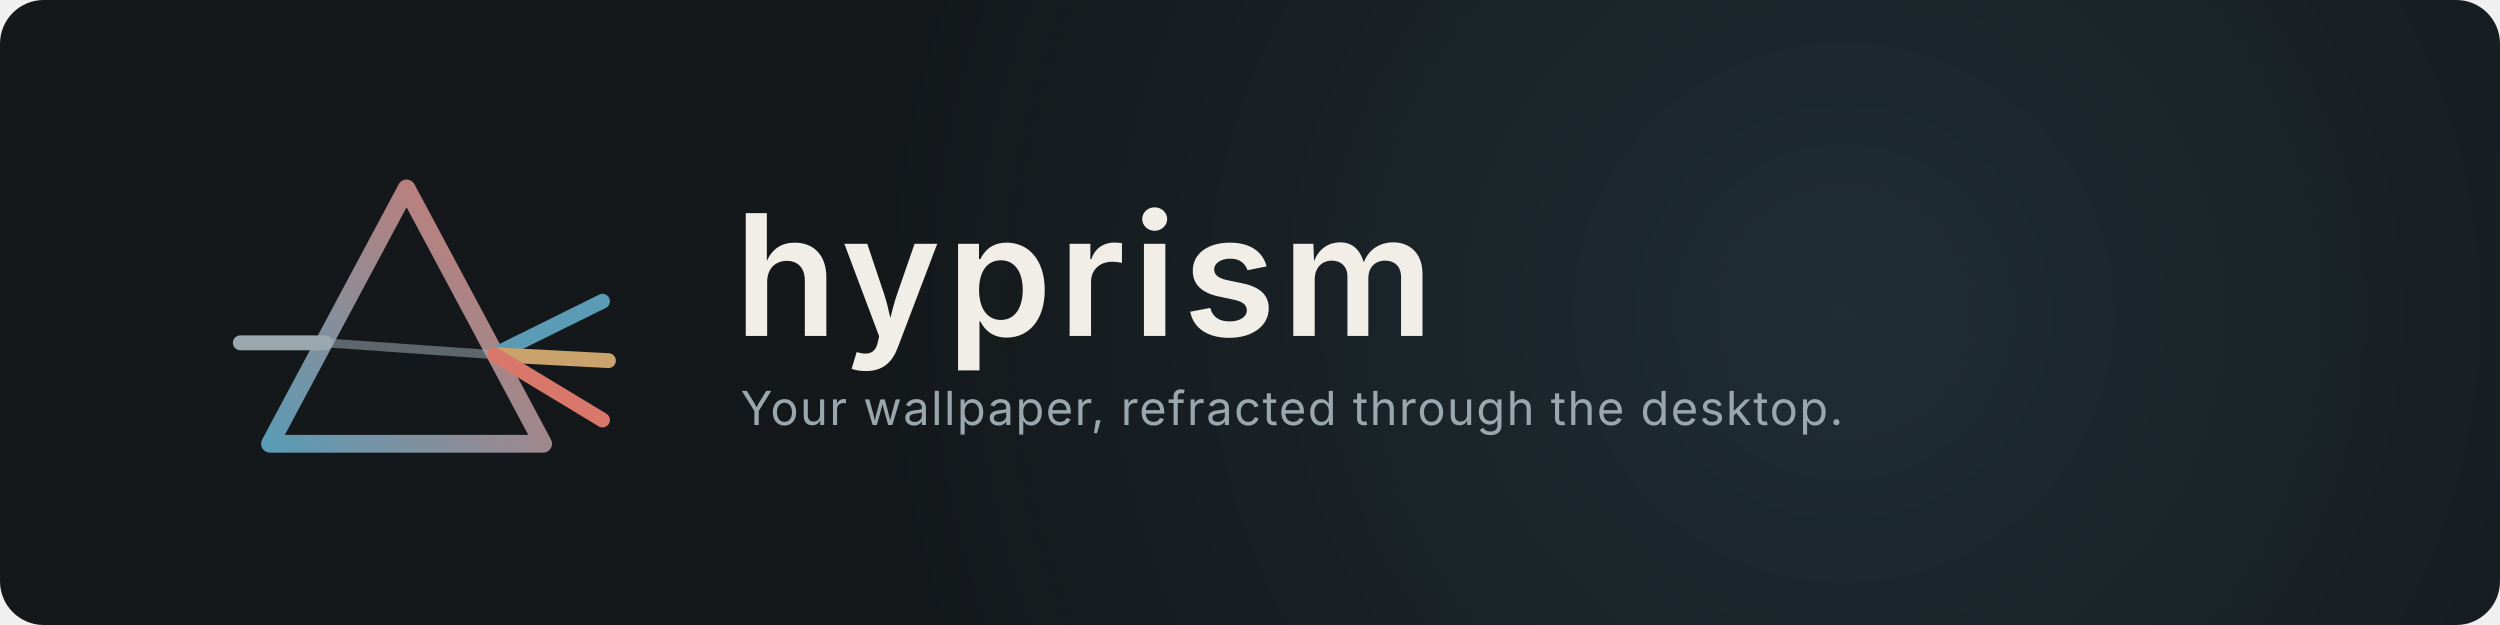
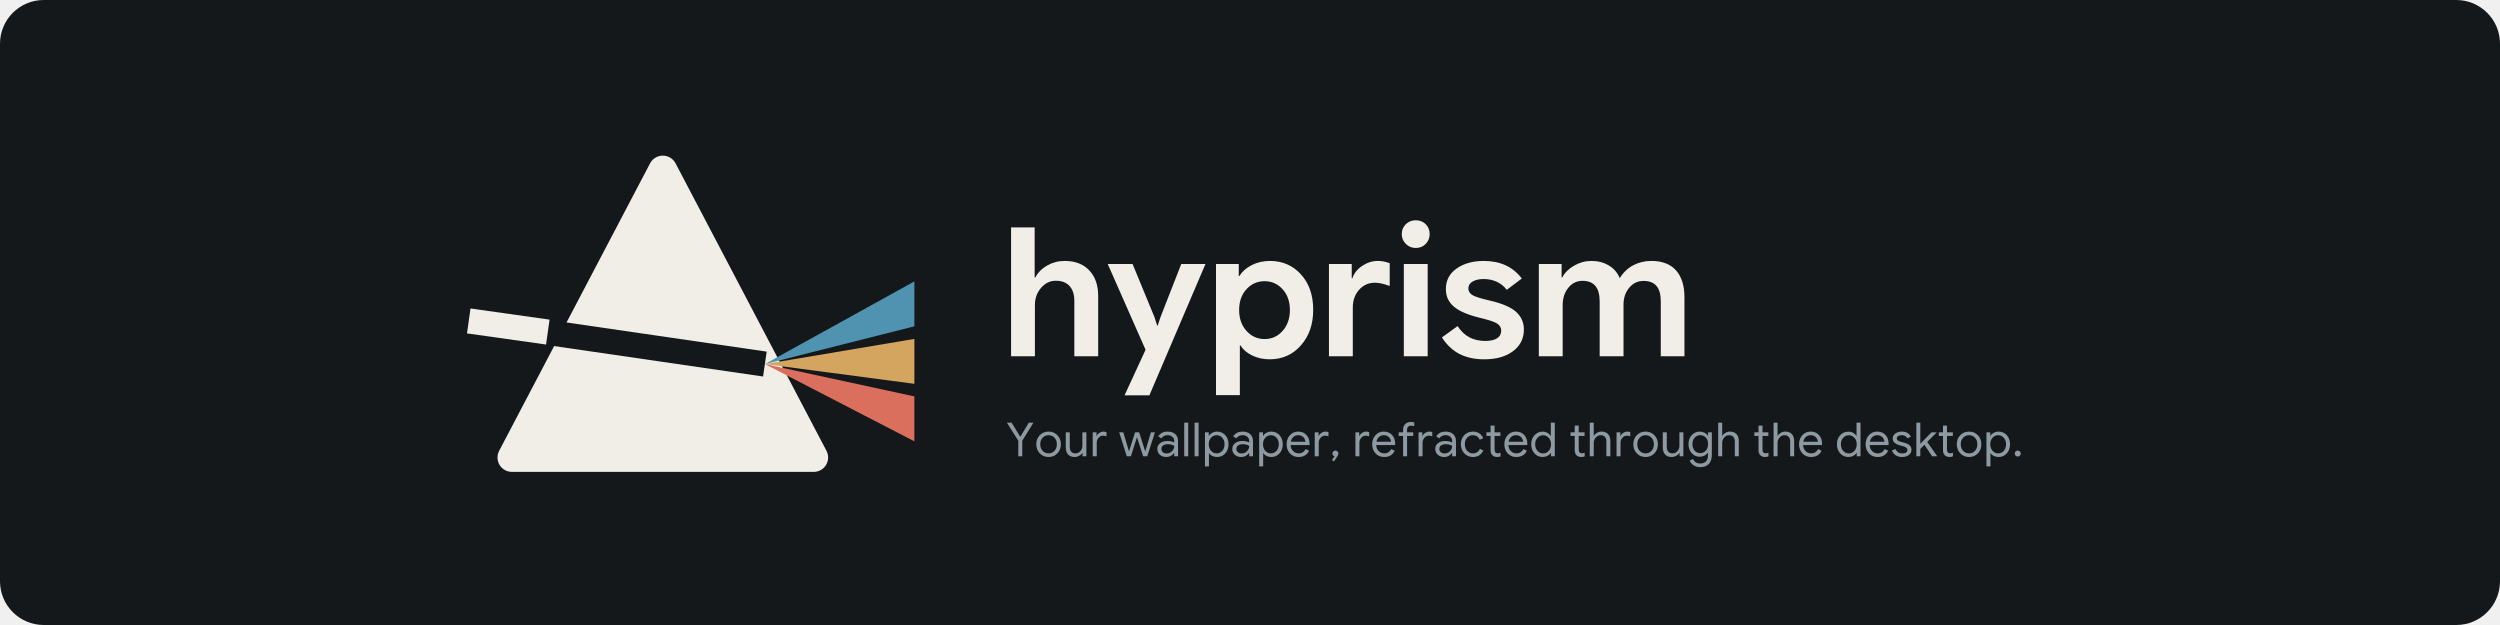
- <svg xmlns="http://www.w3.org/2000/svg" viewBox="0 0 1600 400" role="img" aria-labelledby="t">
-   <defs>
-     <linearGradient id="frame" x1="12" y1="100" x2="104" y2="14" gradientUnits="userSpaceOnUse">
-       <stop stop-color="#5B9BB5" />
-       <stop offset="1" stop-color="#D9776A" />
-     </linearGradient>
-     <radialGradient id="glow" cx="1180" cy="200" r="620" gradientUnits="userSpaceOnUse">
-       <stop stop-color="#5B9BB5" stop-opacity=".16" />
-       <stop offset="1" stop-color="#5B9BB5" stop-opacity="0" />
-     </radialGradient>
-   </defs>
+ <svg xmlns="http://www.w3.org/2000/svg" viewBox="0 0 1600 400" role="img" aria-label="Hyprism — your wallpaper, refracted through the desktop">
  <rect width="1600" height="400" rx="28" fill="#14181B" />
-   <rect width="1600" height="400" rx="28" fill="url(#glow)" />
-   <g transform="translate(150 94) scale(1.9)">
-     <path d="M58 14 104 100H12Z" fill="none" stroke="url(#frame)" stroke-width="6" stroke-linejoin="round" />
-     <path d="M2 66h28.6" stroke="#9AA7AE" stroke-width="5" stroke-linecap="round" />
-     <path d="M30.6 66 87.6 70" stroke="#9AA7AE" stroke-opacity=".55" stroke-width="3" stroke-linecap="round" />
-     <path d="M87.6 70 124 52" stroke="#5B9BB5" stroke-width="5" stroke-linecap="round" />
-     <path d="M87.6 70 126 72" stroke="#C9A36B" stroke-width="5" stroke-linecap="round" />
-     <path d="M87.6 70 124 92" stroke="#D9776A" stroke-width="5" stroke-linecap="round" />
+   <g transform="translate(300 72) scale(2.3)">
+     <defs>
+       <mask id="m">
+         <rect x="-20" y="-20" width="200" height="160" fill="#fff" />
+         <path d="M0 58 L82.4 70" stroke="#000" stroke-width="7" />
+       </mask>
+     </defs>
+     <path d="M54 16 L96 96 L12 96 Z" fill="#F1EEE8" stroke="#F1EEE8" stroke-width="8" stroke-linejoin="round" mask="url(#m)" />
+     <path d="M0 58 L22 61.1" stroke="#F1EEE8" stroke-width="7" />
+     <path d="M82.4 70 L124 47 L124 59.5 Z" fill="#4F93B0" />
+     <path d="M82.4 70 L124 63 L124 75.5 Z" fill="#D4A55E" />
+     <path d="M82.4 70 L124 79 L124 91.5 Z" fill="#DB6F5E" />
  </g>
-   <text x="470" y="215" fill="#F1EEE8" font-family="Inter, 'Helvetica Neue', Arial, sans-serif" font-size="108" font-weight="600" letter-spacing="4">hyprism</text>
-   <text x="474" y="272" fill="#9AA7AE" font-family="Inter, 'Helvetica Neue', Arial, sans-serif" font-size="30" letter-spacing="1">Your wallpaper, refracted through the desktop.</text>
+   <path transform="translate(640 228) scale(1.6)" fill="#F1EEE8" d="M4.428 0.0Q4.428 0.0 4.428 0.0Q4.428 0.0 4.428 0.0V-51.552Q4.428 -51.552 4.428 -51.552Q4.428 -51.552 4.428 -51.552H13.86Q13.86 -51.552 13.86 -51.552Q13.86 -51.552 13.86 -51.552V-31.5H14.112Q15.696 -34.488 18.882 -36.306Q22.068 -38.124 25.884 -38.124Q32.148 -38.124 35.712 -34.344Q39.276 -30.564 39.276 -24.12V0.0Q39.276 0.0 39.276 0.0Q39.276 0.0 39.276 0.0H29.736Q29.736 0.0 29.736 0.0Q29.736 0.0 29.736 0.0V-22.104Q29.736 -25.992 27.81 -28.098Q25.884 -30.204 22.356 -30.204Q18.864 -30.204 16.416 -27.342Q13.968 -24.48 13.968 -20.556V0.0Q13.968 0.0 13.968 0.0Q13.968 0.0 13.968 0.0ZM49.824 15.624Q49.824 15.624 49.824 15.624Q49.824 15.624 49.824 15.624L59.22 -4.752L59.364 0.0L43.092 -36.9Q43.092 -36.9 43.092 -36.9Q43.092 -36.9 43.092 -36.9H53.028Q53.028 -36.9 53.028 -36.9Q53.028 -36.9 53.028 -36.9L61.812 -15.588L62.856 -12.276H63.072L64.188 -15.624L72.504 -36.9Q72.504 -36.9 72.504 -36.9Q72.504 -36.9 72.504 -36.9H82.188Q82.188 -36.9 82.188 -36.9Q82.188 -36.9 82.188 -36.9L59.76 15.624Q59.76 15.624 59.76 15.624Q59.76 15.624 59.76 15.624ZM86.4 15.552Q86.4 15.552 86.4 15.552Q86.4 15.552 86.4 15.552V-36.9Q86.4 -36.9 86.4 -36.9Q86.4 -36.9 86.4 -36.9H95.508Q95.508 -36.9 95.508 -36.9Q95.508 -36.9 95.508 -36.9V-29.736L93.348 -32.112H95.76Q97.416 -34.776 100.674 -36.45Q103.932 -38.124 108.0 -38.124Q115.488 -38.124 120.384 -32.742Q125.28 -27.36 125.28 -18.54Q125.28 -9.936 120.366 -4.356Q115.452 1.224 107.892 1.224Q104.04 1.224 100.872 -0.306Q97.704 -1.836 96.156 -4.356H95.94V15.552Q95.94 15.552 95.94 15.552Q95.94 15.552 95.94 15.552ZM105.84 -6.876Q110.16 -6.876 113.058 -10.152Q115.956 -13.428 115.956 -18.468Q115.956 -23.616 113.022 -26.82Q110.088 -30.024 105.84 -30.024Q101.556 -30.024 98.604 -26.838Q95.652 -23.652 95.652 -18.468Q95.652 -13.428 98.586 -10.152Q101.52 -6.876 105.84 -6.876ZM131.58 0.0Q131.58 0.0 131.58 0.0Q131.58 0.0 131.58 0.0V-36.9Q131.58 -36.9 131.58 -36.9Q131.58 -36.9 131.58 -36.9H140.688Q140.688 -36.9 140.688 -36.9Q140.688 -36.9 140.688 -36.9V-29.988L139.608 -31.176H140.94Q141.948 -34.2 144.9 -36.162Q147.852 -38.124 151.128 -38.124Q152.1 -38.124 153.162 -37.962Q154.224 -37.8 155.88 -37.224Q155.88 -37.224 155.88 -37.224Q155.88 -37.224 155.88 -37.224V-28.116Q155.88 -28.116 155.88 -28.116Q155.88 -28.116 155.88 -28.116Q153.612 -28.908 152.334 -29.16Q151.056 -29.412 149.976 -29.412Q146.16 -29.412 143.64 -26.586Q141.12 -23.76 141.12 -19.476V0.0Q141.12 0.0 141.12 0.0Q141.12 0.0 141.12 0.0ZM161.532 0.0Q161.532 0.0 161.532 0.0Q161.532 0.0 161.532 0.0V-36.9Q161.532 -36.9 161.532 -36.9Q161.532 -36.9 161.532 -36.9H171.072Q171.072 -36.9 171.072 -36.9Q171.072 -36.9 171.072 -36.9V0.0Q171.072 0.0 171.072 0.0Q171.072 0.0 171.072 0.0ZM166.32 -43.308Q163.98 -43.308 162.342 -44.928Q160.704 -46.548 160.704 -48.888Q160.704 -51.264 162.342 -52.83Q163.98 -54.396 166.32 -54.396Q168.696 -54.396 170.28 -52.83Q171.864 -51.264 171.864 -48.888Q171.864 -46.548 170.28 -44.928Q168.696 -43.308 166.32 -43.308ZM193.716 1.224Q188.028 1.224 183.888 -0.864Q179.748 -2.952 176.76 -7.524Q176.76 -7.524 176.76 -7.524Q176.76 -7.524 176.76 -7.524L183.024 -12.06Q183.024 -12.06 183.024 -12.06Q183.024 -12.06 183.024 -12.06Q185.076 -8.964 187.812 -7.542Q190.548 -6.12 194.184 -6.12Q197.172 -6.12 198.828 -7.182Q200.484 -8.244 200.484 -10.296Q200.484 -11.916 198.972 -12.996Q197.46 -14.076 191.844 -15.408Q184.752 -17.136 181.548 -19.854Q178.344 -22.572 178.344 -26.856Q178.344 -32.076 182.664 -35.1Q186.984 -38.124 193.464 -38.124Q198.432 -38.124 202.212 -36.396Q205.992 -34.668 208.728 -31.104Q208.728 -31.104 208.728 -31.104Q208.728 -31.104 208.728 -31.104L202.716 -26.568Q202.716 -26.568 202.716 -26.568Q202.716 -26.568 202.716 -26.568Q200.988 -28.764 198.648 -29.826Q196.308 -30.888 193.392 -30.888Q190.8 -30.888 189.072 -29.898Q187.344 -28.908 187.344 -27.144Q187.344 -25.56 188.82 -24.552Q190.296 -23.544 196.164 -22.212Q203.4 -20.52 206.478 -17.712Q209.556 -14.904 209.556 -10.692Q209.556 -5.292 205.218 -2.034Q200.88 1.224 193.716 1.224ZM215.532 0.0Q215.532 0.0 215.532 0.0Q215.532 0.0 215.532 0.0V-36.9Q215.532 -36.9 215.532 -36.9Q215.532 -36.9 215.532 -36.9H224.64Q224.64 -36.9 224.64 -36.9Q224.64 -36.9 224.64 -36.9V-30.456L223.812 -31.536H224.892Q226.44 -34.416 229.68 -36.27Q232.92 -38.124 236.592 -38.124Q240.516 -38.124 243.54 -36.306Q246.564 -34.488 247.896 -31.248Q250.056 -34.704 253.332 -36.414Q256.608 -38.124 260.532 -38.124Q267.084 -38.124 270.432 -34.326Q273.78 -30.528 273.78 -23.616V0.0Q273.78 0.0 273.78 0.0Q273.78 0.0 273.78 0.0H264.312Q264.312 0.0 264.312 0.0Q264.312 0.0 264.312 0.0V-21.96Q264.312 -26.1 262.602 -28.116Q260.892 -30.132 257.364 -30.132Q253.98 -30.132 251.694 -27.414Q249.408 -24.696 249.408 -20.664V0.0Q249.408 0.0 249.408 0.0Q249.408 0.0 249.408 0.0H239.868Q239.868 0.0 239.868 0.0Q239.868 0.0 239.868 0.0V-21.924Q239.868 -26.064 238.158 -28.116Q236.448 -30.168 232.992 -30.168Q229.572 -30.168 227.322 -27.378Q225.072 -24.588 225.072 -20.556V0.0Q225.072 0.0 225.072 0.0Q225.072 0.0 225.072 0.0Z" />
+   <path transform="translate(644 292)" fill="#8E9AA1" d="M7.785 -9.84 0.42 -21.48Q0.42 -21.48 0.42 -21.48Q0.42 -21.48 0.42 -21.48H3.435Q3.435 -21.48 3.435 -21.48Q3.435 -21.48 3.435 -21.48L8.295 -13.515L8.925 -12.48H9.015L9.63 -13.5L14.445 -21.48Q14.445 -21.48 14.445 -21.48Q14.445 -21.48 14.445 -21.48H17.415Q17.415 -21.48 17.415 -21.48Q17.415 -21.48 17.415 -21.48L10.2 -9.855ZM7.71 0.0Q7.71 0.0 7.71 0.0Q7.71 0.0 7.71 0.0V-11.13H10.26V0.0Q10.26 0.0 10.26 0.0Q10.26 0.0 10.26 0.0ZM27.09 0.48Q23.7 0.48 21.465 -1.845Q19.23 -4.17 19.23 -7.665Q19.23 -11.22 21.472 -13.5Q23.715 -15.78 27.09 -15.78Q30.45 -15.78 32.7 -13.477Q34.95 -11.175 34.95 -7.665Q34.95 -4.17 32.722 -1.845Q30.495 0.48 27.09 0.48ZM27.09 -1.83Q29.34 -1.83 30.87 -3.465Q32.4 -5.1 32.4 -7.665Q32.4 -10.275 30.855 -11.872Q29.31 -13.47 27.09 -13.47Q24.84 -13.47 23.302 -11.865Q21.765 -10.26 21.765 -7.665Q21.765 -5.1 23.287 -3.465Q24.81 -1.83 27.09 -1.83ZM43.77 0.48Q41.04 0.48 39.57 -1.125Q38.1 -2.73 38.1 -5.67V-15.3Q38.1 -15.3 38.1 -15.3Q38.1 -15.3 38.1 -15.3H40.65Q40.65 -15.3 40.65 -15.3Q40.65 -15.3 40.65 -15.3V-6.06Q40.65 -3.99 41.595 -2.91Q42.54 -1.83 44.31 -1.83Q46.17 -1.83 47.445 -3.255Q48.72 -4.68 48.72 -6.66V-15.3Q48.72 -15.3 48.72 -15.3Q48.72 -15.3 48.72 -15.3H51.27Q51.27 -15.3 51.27 -15.3Q51.27 -15.3 51.27 -15.3V0.0Q51.27 0.0 51.27 0.0Q51.27 0.0 51.27 0.0H48.84Q48.84 0.0 48.84 0.0Q48.84 0.0 48.84 0.0V-3.375L49.995 -2.22H48.75Q48.09 -1.05 46.695 -0.285Q45.3 0.48 43.77 0.48ZM55.35 0.0Q55.35 0.0 55.35 0.0Q55.35 0.0 55.35 0.0V-15.3Q55.35 -15.3 55.35 -15.3Q55.35 -15.3 55.35 -15.3H57.78Q57.78 -15.3 57.78 -15.3Q57.78 -15.3 57.78 -15.3V-12.54L57.375 -12.84H57.87Q58.29 -14.07 59.58 -14.925Q60.87 -15.78 62.25 -15.78Q62.64 -15.78 63.067 -15.72Q63.495 -15.66 64.14 -15.465Q64.14 -15.465 64.14 -15.465Q64.14 -15.465 64.14 -15.465V-12.765Q64.14 -12.765 64.14 -12.765Q64.14 -12.765 64.14 -12.765Q63.21 -13.035 62.737 -13.102Q62.265 -13.17 61.98 -13.17Q60.3 -13.17 59.1 -11.835Q57.9 -10.5 57.9 -8.61V0.0Q57.9 0.0 57.9 0.0Q57.9 0.0 57.9 0.0ZM77.145 0.0Q77.145 0.0 77.145 0.0Q77.145 0.0 77.145 0.0L72.285 -15.3Q72.285 -15.3 72.285 -15.3Q72.285 -15.3 72.285 -15.3H74.91Q74.91 -15.3 74.91 -15.3Q74.91 -15.3 74.91 -15.3L78.105 -4.575L78.51 -3.21H78.6L79.005 -4.47L82.425 -15.3Q82.425 -15.3 82.425 -15.3Q82.425 -15.3 82.425 -15.3H85.05Q85.05 -15.3 85.05 -15.3Q85.05 -15.3 85.05 -15.3L88.47 -4.56L88.89 -3.24H88.98L89.37 -4.53L92.58 -15.3Q92.58 -15.3 92.58 -15.3Q92.58 -15.3 92.58 -15.3H95.16Q95.16 -15.3 95.16 -15.3Q95.16 -15.3 95.16 -15.3L90.225 0.0Q90.225 0.0 90.225 0.0Q90.225 0.0 90.225 0.0H87.6Q87.6 0.0 87.6 0.0Q87.6 0.0 87.6 0.0L84.03 -11.085L83.73 -12.165H83.64L83.31 -11.085L79.785 0.0Q79.785 0.0 79.785 0.0Q79.785 0.0 79.785 0.0ZM102.45 0.48Q99.9 0.48 98.295 -0.968Q96.69 -2.415 96.69 -4.695Q96.69 -6.99 98.497 -8.385Q100.305 -9.78 103.14 -9.78Q104.4 -9.78 105.615 -9.495Q106.83 -9.21 107.52 -8.79V-9.72Q107.52 -11.4 106.335 -12.45Q105.15 -13.5 103.29 -13.5Q101.955 -13.5 101.025 -13.012Q100.095 -12.525 99.18 -11.43Q99.18 -11.43 99.18 -11.43Q99.18 -11.43 99.18 -11.43L97.245 -12.87Q97.245 -12.87 97.245 -12.87Q97.245 -12.87 97.245 -12.87Q98.67 -14.52 100.005 -15.15Q101.34 -15.78 103.29 -15.78Q106.38 -15.78 108.165 -14.145Q109.95 -12.51 109.95 -9.69V0.0Q109.95 0.0 109.95 0.0Q109.95 0.0 109.95 0.0H107.52Q107.52 0.0 107.52 0.0Q107.52 0.0 107.52 0.0V-3.705L108.42 -2.205H107.43Q106.71 -1.005 105.36 -0.262Q104.01 0.48 102.45 0.48ZM102.69 -1.785Q104.685 -1.785 106.102 -3.195Q107.52 -4.605 107.52 -6.63Q106.77 -7.14 105.72 -7.425Q104.67 -7.71 103.53 -7.71Q101.58 -7.71 100.44 -6.945Q99.3 -6.18 99.3 -4.65Q99.3 -3.375 100.26 -2.58Q101.22 -1.785 102.69 -1.785ZM113.91 0.0Q113.91 0.0 113.91 0.0Q113.91 0.0 113.91 0.0V-21.48Q113.91 -21.48 113.91 -21.48Q113.91 -21.48 113.91 -21.48H116.46Q116.46 -21.48 116.46 -21.48Q116.46 -21.48 116.46 -21.48V0.0Q116.46 0.0 116.46 0.0Q116.46 0.0 116.46 0.0ZM120.54 0.0Q120.54 0.0 120.54 0.0Q120.54 0.0 120.54 0.0V-21.48Q120.54 -21.48 120.54 -21.48Q120.54 -21.48 120.54 -21.48H123.09Q123.09 -21.48 123.09 -21.48Q123.09 -21.48 123.09 -21.48V0.0Q123.09 0.0 123.09 0.0Q123.09 0.0 123.09 0.0ZM127.17 6.48Q127.17 6.48 127.17 6.48Q127.17 6.48 127.17 6.48V-15.3Q127.17 -15.3 127.17 -15.3Q127.17 -15.3 127.17 -15.3H129.6Q129.6 -15.3 129.6 -15.3Q129.6 -15.3 129.6 -15.3V-12.27L129 -13.02H129.69Q130.41 -14.25 131.85 -15.015Q133.29 -15.78 134.94 -15.78Q138.045 -15.78 140.152 -13.522Q142.26 -11.265 142.26 -7.665Q142.26 -4.14 140.175 -1.83Q138.09 0.48 134.94 0.48Q133.29 0.48 131.872 -0.203Q130.455 -0.885 129.81 -2.07H129.72V6.48Q129.72 6.48 129.72 6.48Q129.72 6.48 129.72 6.48ZM134.67 -1.83Q136.8 -1.83 138.255 -3.48Q139.71 -5.13 139.71 -7.665Q139.71 -10.26 138.24 -11.865Q136.77 -13.47 134.67 -13.47Q132.57 -13.47 131.085 -11.865Q129.6 -10.26 129.6 -7.665Q129.6 -5.13 131.07 -3.48Q132.54 -1.83 134.67 -1.83ZM150.42 0.48Q147.87 0.48 146.265 -0.968Q144.66 -2.415 144.66 -4.695Q144.66 -6.99 146.467 -8.385Q148.275 -9.78 151.11 -9.78Q152.37 -9.78 153.585 -9.495Q154.8 -9.21 155.49 -8.79V-9.72Q155.49 -11.4 154.305 -12.45Q153.12 -13.5 151.26 -13.5Q149.925 -13.5 148.995 -13.012Q148.065 -12.525 147.15 -11.43Q147.15 -11.43 147.15 -11.43Q147.15 -11.43 147.15 -11.43L145.215 -12.87Q145.215 -12.87 145.215 -12.87Q145.215 -12.87 145.215 -12.87Q146.64 -14.52 147.975 -15.15Q149.31 -15.78 151.26 -15.78Q154.35 -15.78 156.135 -14.145Q157.92 -12.51 157.92 -9.69V0.0Q157.92 0.0 157.92 0.0Q157.92 0.0 157.92 0.0H155.49Q155.49 0.0 155.49 0.0Q155.49 0.0 155.49 0.0V-3.705L156.39 -2.205H155.4Q154.68 -1.005 153.33 -0.262Q151.98 0.48 150.42 0.48ZM150.66 -1.785Q152.655 -1.785 154.072 -3.195Q155.49 -4.605 155.49 -6.63Q154.74 -7.14 153.69 -7.425Q152.64 -7.71 151.5 -7.71Q149.55 -7.71 148.41 -6.945Q147.27 -6.18 147.27 -4.65Q147.27 -3.375 148.23 -2.58Q149.19 -1.785 150.66 -1.785ZM161.88 6.48Q161.88 6.48 161.88 6.48Q161.88 6.48 161.88 6.48V-15.3Q161.88 -15.3 161.88 -15.3Q161.88 -15.3 161.88 -15.3H164.31Q164.31 -15.3 164.31 -15.3Q164.31 -15.3 164.31 -15.3V-12.27L163.71 -13.02H164.4Q165.12 -14.25 166.56 -15.015Q168 -15.78 169.65 -15.78Q172.755 -15.78 174.862 -13.522Q176.97 -11.265 176.97 -7.665Q176.97 -4.14 174.885 -1.83Q172.8 0.48 169.65 0.48Q168 0.48 166.582 -0.203Q165.165 -0.885 164.52 -2.07H164.43V6.48Q164.43 6.48 164.43 6.48Q164.43 6.48 164.43 6.48ZM169.38 -1.83Q171.51 -1.83 172.965 -3.48Q174.42 -5.13 174.42 -7.665Q174.42 -10.26 172.95 -11.865Q171.48 -13.47 169.38 -13.47Q167.28 -13.47 165.795 -11.865Q164.31 -10.26 164.31 -7.665Q164.31 -5.13 165.78 -3.48Q167.25 -1.83 169.38 -1.83ZM187.05 0.48Q183.72 0.48 181.575 -1.815Q179.43 -4.11 179.43 -7.68Q179.43 -11.175 181.53 -13.477Q183.63 -15.78 186.84 -15.78Q190.14 -15.78 192.135 -13.613Q194.13 -11.445 194.13 -8.01Q194.13 -7.74 194.115 -7.598Q194.1 -7.455 194.07 -7.17Q194.07 -7.17 194.07 -7.17Q194.07 -7.17 194.07 -7.17H180.93V-9.27H191.46Q191.31 -11.04 190.095 -12.255Q188.88 -13.47 186.84 -13.47Q184.68 -13.47 183.33 -11.895Q181.98 -10.32 181.98 -7.68Q181.98 -5.01 183.472 -3.42Q184.965 -1.83 187.185 -1.83Q188.655 -1.83 189.705 -2.46Q190.755 -3.09 191.67 -4.59Q191.67 -4.59 191.67 -4.59Q191.67 -4.59 191.67 -4.59L193.815 -3.54Q193.815 -3.54 193.815 -3.54Q193.815 -3.54 193.815 -3.54Q192.855 -1.5 191.16 -0.51Q189.465 0.48 187.05 0.48ZM197.43 0.0Q197.43 0.0 197.43 0.0Q197.43 0.0 197.43 0.0V-15.3Q197.43 -15.3 197.43 -15.3Q197.43 -15.3 197.43 -15.3H199.86Q199.86 -15.3 199.86 -15.3Q199.86 -15.3 199.86 -15.3V-12.54L199.455 -12.84H199.95Q200.37 -14.07 201.66 -14.925Q202.95 -15.78 204.33 -15.78Q204.72 -15.78 205.147 -15.72Q205.575 -15.66 206.22 -15.465Q206.22 -15.465 206.22 -15.465Q206.22 -15.465 206.22 -15.465V-12.765Q206.22 -12.765 206.22 -12.765Q206.22 -12.765 206.22 -12.765Q205.29 -13.035 204.817 -13.102Q204.345 -13.17 204.06 -13.17Q202.38 -13.17 201.18 -11.835Q199.98 -10.5 199.98 -8.61V0.0Q199.98 0.0 199.98 0.0Q199.98 0.0 199.98 0.0ZM208.44 2.43 210.15 0.0Q209.55 -0.12 209.145 -0.6Q208.74 -1.08 208.74 -1.74Q208.74 -2.52 209.295 -3.075Q209.85 -3.63 210.66 -3.63Q211.47 -3.63 212.025 -3.075Q212.58 -2.52 212.58 -1.74Q212.58 -1.32 212.4 -0.87Q212.22 -0.42 211.74 0.3L209.745 3.3Q209.745 3.3 209.745 3.3Q209.745 3.3 208.44 2.43ZM223.47 0.0Q223.47 0.0 223.47 0.0Q223.47 0.0 223.47 0.0V-15.3Q223.47 -15.3 223.47 -15.3Q223.47 -15.3 223.47 -15.3H225.9Q225.9 -15.3 225.9 -15.3Q225.9 -15.3 225.9 -15.3V-12.54L225.495 -12.84H225.99Q226.41 -14.07 227.7 -14.925Q228.99 -15.78 230.37 -15.78Q230.76 -15.78 231.188 -15.72Q231.615 -15.66 232.26 -15.465Q232.26 -15.465 232.26 -15.465Q232.26 -15.465 232.26 -15.465V-12.765Q232.26 -12.765 232.26 -12.765Q232.26 -12.765 232.26 -12.765Q231.33 -13.035 230.857 -13.102Q230.385 -13.17 230.1 -13.17Q228.42 -13.17 227.22 -11.835Q226.02 -10.5 226.02 -8.61V0.0Q226.02 0.0 226.02 0.0Q226.02 0.0 226.02 0.0ZM241.83 0.48Q238.5 0.48 236.355 -1.815Q234.21 -4.11 234.21 -7.68Q234.21 -11.175 236.31 -13.477Q238.41 -15.78 241.62 -15.78Q244.92 -15.78 246.915 -13.613Q248.91 -11.445 248.91 -8.01Q248.91 -7.74 248.895 -7.598Q248.88 -7.455 248.85 -7.17Q248.85 -7.17 248.85 -7.17Q248.85 -7.17 248.85 -7.17H235.71V-9.27H246.24Q246.09 -11.04 244.875 -12.255Q243.66 -13.47 241.62 -13.47Q239.46 -13.47 238.11 -11.895Q236.76 -10.32 236.76 -7.68Q236.76 -5.01 238.252 -3.42Q239.745 -1.83 241.965 -1.83Q243.435 -1.83 244.485 -2.46Q245.535 -3.09 246.45 -4.59Q246.45 -4.59 246.45 -4.59Q246.45 -4.59 246.45 -4.59L248.595 -3.54Q248.595 -3.54 248.595 -3.54Q248.595 -3.54 248.595 -3.54Q247.635 -1.5 245.94 -0.51Q244.245 0.48 241.83 0.48ZM251.16 -12.99Q251.16 -12.99 251.16 -12.99Q251.16 -12.99 251.16 -12.99V-15.3Q251.16 -15.3 251.16 -15.3Q251.16 -15.3 251.16 -15.3H260.46Q260.46 -15.3 260.46 -15.3Q260.46 -15.3 260.46 -15.3V-12.99Q260.46 -12.99 260.46 -12.99Q260.46 -12.99 260.46 -12.99ZM253.98 0.0Q253.98 0.0 253.98 0.0Q253.98 0.0 253.98 0.0V-17.175Q253.98 -19.305 255.36 -20.625Q256.74 -21.945 258.87 -21.945Q259.44 -21.945 259.972 -21.877Q260.505 -21.81 261.12 -21.645Q261.12 -21.645 261.12 -21.645Q261.12 -21.645 261.12 -21.645V-19.26Q261.12 -19.26 261.12 -19.26Q261.12 -19.26 261.12 -19.26Q260.505 -19.425 259.995 -19.5Q259.485 -19.575 258.96 -19.575Q257.91 -19.575 257.22 -18.915Q256.53 -18.255 256.53 -17.055V-14.775V-14.19V0.0Q256.53 0.0 256.53 0.0Q256.53 0.0 256.53 0.0ZM263.88 0.0Q263.88 0.0 263.88 0.0Q263.88 0.0 263.88 0.0V-15.3Q263.88 -15.3 263.88 -15.3Q263.88 -15.3 263.88 -15.3H266.31Q266.31 -15.3 266.31 -15.3Q266.31 -15.3 266.31 -15.3V-12.54L265.905 -12.84H266.4Q266.82 -14.07 268.11 -14.925Q269.4 -15.78 270.78 -15.78Q271.17 -15.78 271.598 -15.72Q272.025 -15.66 272.67 -15.465Q272.67 -15.465 272.67 -15.465Q272.67 -15.465 272.67 -15.465V-12.765Q272.67 -12.765 272.67 -12.765Q272.67 -12.765 272.67 -12.765Q271.74 -13.035 271.268 -13.102Q270.795 -13.17 270.51 -13.17Q268.83 -13.17 267.63 -11.835Q266.43 -10.5 266.43 -8.61V0.0Q266.43 0.0 266.43 0.0Q266.43 0.0 266.43 0.0ZM280.32 0.48Q277.77 0.48 276.165 -0.968Q274.56 -2.415 274.56 -4.695Q274.56 -6.99 276.368 -8.385Q278.175 -9.78 281.01 -9.78Q282.27 -9.78 283.485 -9.495Q284.7 -9.21 285.39 -8.79V-9.72Q285.39 -11.4 284.205 -12.45Q283.02 -13.5 281.16 -13.5Q279.825 -13.5 278.895 -13.012Q277.965 -12.525 277.05 -11.43Q277.05 -11.43 277.05 -11.43Q277.05 -11.43 277.05 -11.43L275.115 -12.87Q275.115 -12.87 275.115 -12.87Q275.115 -12.87 275.115 -12.87Q276.54 -14.52 277.875 -15.15Q279.21 -15.78 281.16 -15.78Q284.25 -15.78 286.035 -14.145Q287.82 -12.51 287.82 -9.69V0.0Q287.82 0.0 287.82 0.0Q287.82 0.0 287.82 0.0H285.39Q285.39 0.0 285.39 0.0Q285.39 0.0 285.39 0.0V-3.705L286.29 -2.205H285.3Q284.58 -1.005 283.23 -0.262Q281.88 0.48 280.32 0.48ZM280.56 -1.785Q282.555 -1.785 283.973 -3.195Q285.39 -4.605 285.39 -6.63Q284.64 -7.14 283.59 -7.425Q282.54 -7.71 281.4 -7.71Q279.45 -7.71 278.31 -6.945Q277.17 -6.18 277.17 -4.65Q277.17 -3.375 278.13 -2.58Q279.09 -1.785 280.56 -1.785ZM298.71 0.48Q295.35 0.48 293.16 -1.83Q290.97 -4.14 290.97 -7.725Q290.97 -11.295 293.183 -13.537Q295.395 -15.78 298.71 -15.78Q301.005 -15.78 302.67 -14.715Q304.335 -13.65 305.25 -11.55Q305.25 -11.55 305.25 -11.55Q305.25 -11.55 305.25 -11.55L303.015 -10.59Q303.015 -10.59 303.015 -10.59Q303.015 -10.59 303.015 -10.59Q302.325 -12.09 301.238 -12.78Q300.15 -13.47 298.59 -13.47Q296.49 -13.47 294.99 -11.895Q293.49 -10.32 293.49 -7.725Q293.49 -5.13 294.975 -3.48Q296.46 -1.83 298.59 -1.83Q300.18 -1.83 301.32 -2.55Q302.46 -3.27 303.18 -4.755Q303.18 -4.755 303.18 -4.755Q303.18 -4.755 303.18 -4.755L305.355 -3.675Q305.355 -3.675 305.355 -3.675Q305.355 -3.675 305.355 -3.675Q304.26 -1.515 302.595 -0.517Q300.93 0.48 298.71 0.48ZM314.115 0.48Q312.27 0.48 311.123 -0.667Q309.975 -1.815 309.975 -3.765V-19.62Q309.975 -19.62 309.975 -19.62Q309.975 -19.62 309.975 -19.62H312.525Q312.525 -19.62 312.525 -19.62Q312.525 -19.62 312.525 -19.62V-4.395Q312.525 -3.105 313.035 -2.49Q313.545 -1.875 314.55 -1.875Q314.91 -1.875 315.353 -1.972Q315.795 -2.07 316.335 -2.28Q316.335 -2.28 316.335 -2.28Q316.335 -2.28 316.335 -2.28V0.09Q316.335 0.09 316.335 0.09Q316.335 0.09 316.335 0.09Q315.72 0.3 315.21 0.39Q314.7 0.48 314.115 0.48ZM307.305 -12.99Q307.305 -12.99 307.305 -12.99Q307.305 -12.99 307.305 -12.99V-15.3Q307.305 -15.3 307.305 -15.3Q307.305 -15.3 307.305 -15.3H316.275Q316.275 -15.3 316.275 -15.3Q316.275 -15.3 316.275 -15.3V-12.99Q316.275 -12.99 316.275 -12.99Q316.275 -12.99 316.275 -12.99ZM326.415 0.48Q323.085 0.48 320.94 -1.815Q318.795 -4.11 318.795 -7.68Q318.795 -11.175 320.895 -13.477Q322.995 -15.78 326.205 -15.78Q329.505 -15.78 331.5 -13.613Q333.495 -11.445 333.495 -8.01Q333.495 -7.74 333.48 -7.598Q333.465 -7.455 333.435 -7.17Q333.435 -7.17 333.435 -7.17Q333.435 -7.17 333.435 -7.17H320.295V-9.27H330.825Q330.675 -11.04 329.46 -12.255Q328.245 -13.47 326.205 -13.47Q324.045 -13.47 322.695 -11.895Q321.345 -10.32 321.345 -7.68Q321.345 -5.01 322.838 -3.42Q324.33 -1.83 326.55 -1.83Q328.02 -1.83 329.07 -2.46Q330.12 -3.09 331.035 -4.59Q331.035 -4.59 331.035 -4.59Q331.035 -4.59 331.035 -4.59L333.18 -3.54Q333.18 -3.54 333.18 -3.54Q333.18 -3.54 333.18 -3.54Q332.22 -1.5 330.525 -0.51Q328.83 0.48 326.415 0.48ZM343.305 0.48Q340.155 0.48 338.07 -1.815Q335.985 -4.11 335.985 -7.65Q335.985 -11.205 338.085 -13.477Q340.185 -15.75 343.305 -15.75Q344.955 -15.75 346.343 -14.985Q347.73 -14.22 348.435 -12.99H348.525V-21.48Q348.525 -21.48 348.525 -21.48Q348.525 -21.48 348.525 -21.48H351.075Q351.075 -21.48 351.075 -21.48Q351.075 -21.48 351.075 -21.48V0.0Q351.075 0.0 351.075 0.0Q351.075 0.0 351.075 0.0H348.645Q348.645 0.0 348.645 0.0Q348.645 0.0 348.645 0.0V-2.82L348.945 -2.22H348.555Q347.805 -0.99 346.38 -0.255Q344.955 0.48 343.305 0.48ZM343.575 -1.8Q345.705 -1.8 347.175 -3.45Q348.645 -5.1 348.645 -7.665Q348.645 -10.23 347.16 -11.835Q345.675 -13.44 343.575 -13.44Q341.475 -13.44 339.99 -11.835Q338.505 -10.23 338.505 -7.65Q338.505 -5.1 339.975 -3.45Q341.445 -1.8 343.575 -1.8ZM367.965 0.48Q366.12 0.48 364.973 -0.667Q363.825 -1.815 363.825 -3.765V-19.62Q363.825 -19.62 363.825 -19.62Q363.825 -19.62 363.825 -19.62H366.375Q366.375 -19.62 366.375 -19.62Q366.375 -19.62 366.375 -19.62V-4.395Q366.375 -3.105 366.885 -2.49Q367.395 -1.875 368.4 -1.875Q368.76 -1.875 369.203 -1.972Q369.645 -2.07 370.185 -2.28Q370.185 -2.28 370.185 -2.28Q370.185 -2.28 370.185 -2.28V0.09Q370.185 0.09 370.185 0.09Q370.185 0.09 370.185 0.09Q369.57 0.3 369.06 0.39Q368.55 0.48 367.965 0.48ZM361.155 -12.99Q361.155 -12.99 361.155 -12.99Q361.155 -12.99 361.155 -12.99V-15.3Q361.155 -15.3 361.155 -15.3Q361.155 -15.3 361.155 -15.3H370.125Q370.125 -15.3 370.125 -15.3Q370.125 -15.3 370.125 -15.3V-12.99Q370.125 -12.99 370.125 -12.99Q370.125 -12.99 370.125 -12.99ZM373.455 0.0Q373.455 0.0 373.455 0.0Q373.455 0.0 373.455 0.0V-21.48Q373.455 -21.48 373.455 -21.48Q373.455 -21.48 373.455 -21.48H376.005Q376.005 -21.48 376.005 -21.48Q376.005 -21.48 376.005 -21.48V-13.05H376.095Q376.755 -14.25 378.075 -15.015Q379.395 -15.78 380.955 -15.78Q383.67 -15.78 385.148 -14.19Q386.625 -12.6 386.625 -9.81V0.0Q386.625 0.0 386.625 0.0Q386.625 0.0 386.625 0.0H384.075Q384.075 0.0 384.075 0.0Q384.075 0.0 384.075 0.0V-9.42Q384.075 -11.37 383.108 -12.42Q382.14 -13.47 380.355 -13.47Q378.585 -13.47 377.295 -11.97Q376.005 -10.47 376.005 -8.52V0.0Q376.005 0.0 376.005 0.0Q376.005 0.0 376.005 0.0ZM390.585 0.0Q390.585 0.0 390.585 0.0Q390.585 0.0 390.585 0.0V-15.3Q390.585 -15.3 390.585 -15.3Q390.585 -15.3 390.585 -15.3H393.015Q393.015 -15.3 393.015 -15.3Q393.015 -15.3 393.015 -15.3V-12.54L392.61 -12.84H393.105Q393.525 -14.07 394.815 -14.925Q396.105 -15.78 397.485 -15.78Q397.875 -15.78 398.303 -15.72Q398.73 -15.66 399.375 -15.465Q399.375 -15.465 399.375 -15.465Q399.375 -15.465 399.375 -15.465V-12.765Q399.375 -12.765 399.375 -12.765Q399.375 -12.765 399.375 -12.765Q398.445 -13.035 397.973 -13.102Q397.5 -13.17 397.215 -13.17Q395.535 -13.17 394.335 -11.835Q393.135 -10.5 393.135 -8.61V0.0Q393.135 0.0 393.135 0.0Q393.135 0.0 393.135 0.0ZM409.185 0.48Q405.795 0.48 403.56 -1.845Q401.325 -4.17 401.325 -7.665Q401.325 -11.22 403.568 -13.5Q405.81 -15.78 409.185 -15.78Q412.545 -15.78 414.795 -13.477Q417.045 -11.175 417.045 -7.665Q417.045 -4.17 414.818 -1.845Q412.59 0.48 409.185 0.48ZM409.185 -1.83Q411.435 -1.83 412.965 -3.465Q414.495 -5.1 414.495 -7.665Q414.495 -10.275 412.95 -11.872Q411.405 -13.47 409.185 -13.47Q406.935 -13.47 405.398 -11.865Q403.86 -10.26 403.86 -7.665Q403.86 -5.1 405.383 -3.465Q406.905 -1.83 409.185 -1.83ZM425.865 0.48Q423.135 0.48 421.665 -1.125Q420.195 -2.73 420.195 -5.67V-15.3Q420.195 -15.3 420.195 -15.3Q420.195 -15.3 420.195 -15.3H422.745Q422.745 -15.3 422.745 -15.3Q422.745 -15.3 422.745 -15.3V-6.06Q422.745 -3.99 423.69 -2.91Q424.635 -1.83 426.405 -1.83Q428.265 -1.83 429.54 -3.255Q430.815 -4.68 430.815 -6.66V-15.3Q430.815 -15.3 430.815 -15.3Q430.815 -15.3 430.815 -15.3H433.365Q433.365 -15.3 433.365 -15.3Q433.365 -15.3 433.365 -15.3V0.0Q433.365 0.0 433.365 0.0Q433.365 0.0 433.365 0.0H430.935Q430.935 0.0 430.935 0.0Q430.935 0.0 430.935 0.0V-3.375L432.09 -2.22H430.845Q430.185 -1.05 428.79 -0.285Q427.395 0.48 425.865 0.48ZM444.165 6.96Q441.735 6.96 439.965 5.835Q438.195 4.71 437.385 2.775Q437.385 2.775 437.385 2.775Q437.385 2.775 437.385 2.775L439.485 1.71Q439.485 1.71 439.485 1.71Q439.485 1.71 439.485 1.71Q440.22 3.18 441.368 3.915Q442.515 4.65 444.165 4.65Q446.475 4.65 447.803 3.315Q449.13 1.98 449.13 -0.885V-2.34H449.04Q448.26 -1.11 446.873 -0.405Q445.485 0.3 443.805 0.3Q440.745 0.3 438.69 -1.98Q436.635 -4.26 436.635 -7.785Q436.635 -11.22 438.705 -13.5Q440.775 -15.78 443.805 -15.78Q445.455 -15.78 446.865 -15.06Q448.275 -14.34 449.055 -13.11H449.745L449.145 -12.36V-15.3Q449.145 -15.3 449.145 -15.3Q449.145 -15.3 449.145 -15.3H451.575Q451.575 -15.3 451.575 -15.3Q451.575 -15.3 451.575 -15.3V-1.05Q451.575 2.91 449.67 4.935Q447.765 6.96 444.165 6.96ZM444.165 -2.01Q446.325 -2.01 447.735 -3.6Q449.145 -5.19 449.145 -7.83Q449.145 -10.41 447.735 -11.94Q446.325 -13.47 444.165 -13.47Q442.02 -13.47 440.588 -11.895Q439.155 -10.32 439.155 -7.785Q439.155 -5.16 440.565 -3.585Q441.975 -2.01 444.165 -2.01ZM455.655 0.0Q455.655 0.0 455.655 0.0Q455.655 0.0 455.655 0.0V-21.48Q455.655 -21.48 455.655 -21.48Q455.655 -21.48 455.655 -21.48H458.205Q458.205 -21.48 458.205 -21.48Q458.205 -21.48 458.205 -21.48V-13.05H458.295Q458.955 -14.25 460.275 -15.015Q461.595 -15.78 463.155 -15.78Q465.87 -15.78 467.348 -14.19Q468.825 -12.6 468.825 -9.81V0.0Q468.825 0.0 468.825 0.0Q468.825 0.0 468.825 0.0H466.275Q466.275 0.0 466.275 0.0Q466.275 0.0 466.275 0.0V-9.42Q466.275 -11.37 465.308 -12.42Q464.34 -13.47 462.555 -13.47Q460.785 -13.47 459.495 -11.97Q458.205 -10.47 458.205 -8.52V0.0Q458.205 0.0 458.205 0.0Q458.205 0.0 458.205 0.0ZM485.595 0.48Q483.75 0.48 482.603 -0.667Q481.455 -1.815 481.455 -3.765V-19.62Q481.455 -19.62 481.455 -19.62Q481.455 -19.62 481.455 -19.62H484.005Q484.005 -19.62 484.005 -19.62Q484.005 -19.62 484.005 -19.62V-4.395Q484.005 -3.105 484.515 -2.49Q485.025 -1.875 486.03 -1.875Q486.39 -1.875 486.833 -1.972Q487.275 -2.07 487.815 -2.28Q487.815 -2.28 487.815 -2.28Q487.815 -2.28 487.815 -2.28V0.09Q487.815 0.09 487.815 0.09Q487.815 0.09 487.815 0.09Q487.2 0.3 486.69 0.39Q486.18 0.48 485.595 0.48ZM478.785 -12.99Q478.785 -12.99 478.785 -12.99Q478.785 -12.99 478.785 -12.99V-15.3Q478.785 -15.3 478.785 -15.3Q478.785 -15.3 478.785 -15.3H487.755Q487.755 -15.3 487.755 -15.3Q487.755 -15.3 487.755 -15.3V-12.99Q487.755 -12.99 487.755 -12.99Q487.755 -12.99 487.755 -12.99ZM491.085 0.0Q491.085 0.0 491.085 0.0Q491.085 0.0 491.085 0.0V-21.48Q491.085 -21.48 491.085 -21.48Q491.085 -21.48 491.085 -21.48H493.635Q493.635 -21.48 493.635 -21.48Q493.635 -21.48 493.635 -21.48V-13.05H493.725Q494.385 -14.25 495.705 -15.015Q497.025 -15.78 498.585 -15.78Q501.3 -15.78 502.778 -14.19Q504.255 -12.6 504.255 -9.81V0.0Q504.255 0.0 504.255 0.0Q504.255 0.0 504.255 0.0H501.705Q501.705 0.0 501.705 0.0Q501.705 0.0 501.705 0.0V-9.42Q501.705 -11.37 500.738 -12.42Q499.77 -13.47 497.985 -13.47Q496.215 -13.47 494.925 -11.97Q493.635 -10.47 493.635 -8.52V0.0Q493.635 0.0 493.635 0.0Q493.635 0.0 493.635 0.0ZM515.025 0.48Q511.695 0.48 509.55 -1.815Q507.405 -4.11 507.405 -7.68Q507.405 -11.175 509.505 -13.477Q511.605 -15.78 514.815 -15.78Q518.115 -15.78 520.11 -13.613Q522.105 -11.445 522.105 -8.01Q522.105 -7.74 522.09 -7.598Q522.075 -7.455 522.045 -7.17Q522.045 -7.17 522.045 -7.17Q522.045 -7.17 522.045 -7.17H508.905V-9.27H519.435Q519.285 -11.04 518.07 -12.255Q516.855 -13.47 514.815 -13.47Q512.655 -13.47 511.305 -11.895Q509.955 -10.32 509.955 -7.68Q509.955 -5.01 511.448 -3.42Q512.94 -1.83 515.16 -1.83Q516.63 -1.83 517.68 -2.46Q518.73 -3.09 519.645 -4.59Q519.645 -4.59 519.645 -4.59Q519.645 -4.59 519.645 -4.59L521.79 -3.54Q521.79 -3.54 521.79 -3.54Q521.79 -3.54 521.79 -3.54Q520.83 -1.5 519.135 -0.51Q517.44 0.48 515.025 0.48ZM538.965 0.48Q535.815 0.48 533.73 -1.815Q531.645 -4.11 531.645 -7.65Q531.645 -11.205 533.745 -13.477Q535.845 -15.75 538.965 -15.75Q540.615 -15.75 542.003 -14.985Q543.39 -14.22 544.095 -12.99H544.185V-21.48Q544.185 -21.48 544.185 -21.48Q544.185 -21.48 544.185 -21.48H546.735Q546.735 -21.48 546.735 -21.48Q546.735 -21.48 546.735 -21.48V0.0Q546.735 0.0 546.735 0.0Q546.735 0.0 546.735 0.0H544.305Q544.305 0.0 544.305 0.0Q544.305 0.0 544.305 0.0V-2.82L544.605 -2.22H544.215Q543.465 -0.99 542.04 -0.255Q540.615 0.48 538.965 0.48ZM539.235 -1.8Q541.365 -1.8 542.835 -3.45Q544.305 -5.1 544.305 -7.665Q544.305 -10.23 542.82 -11.835Q541.335 -13.44 539.235 -13.44Q537.135 -13.44 535.65 -11.835Q534.165 -10.23 534.165 -7.65Q534.165 -5.1 535.635 -3.45Q537.105 -1.8 539.235 -1.8ZM557.625 0.48Q554.295 0.48 552.15 -1.815Q550.005 -4.11 550.005 -7.68Q550.005 -11.175 552.105 -13.477Q554.205 -15.78 557.415 -15.78Q560.715 -15.78 562.71 -13.613Q564.705 -11.445 564.705 -8.01Q564.705 -7.74 564.69 -7.598Q564.675 -7.455 564.645 -7.17Q564.645 -7.17 564.645 -7.17Q564.645 -7.17 564.645 -7.17H551.505V-9.27H562.035Q561.885 -11.04 560.67 -12.255Q559.455 -13.47 557.415 -13.47Q555.255 -13.47 553.905 -11.895Q552.555 -10.32 552.555 -7.68Q552.555 -5.01 554.048 -3.42Q555.54 -1.83 557.76 -1.83Q559.23 -1.83 560.28 -2.46Q561.33 -3.09 562.245 -4.59Q562.245 -4.59 562.245 -4.59Q562.245 -4.59 562.245 -4.59L564.39 -3.54Q564.39 -3.54 564.39 -3.54Q564.39 -3.54 564.39 -3.54Q563.43 -1.5 561.735 -0.51Q560.04 0.48 557.625 0.48ZM573.345 0.48Q571.035 0.48 569.385 -0.525Q567.735 -1.53 566.805 -3.63Q566.805 -3.63 566.805 -3.63Q566.805 -3.63 566.805 -3.63L569.1 -4.65Q569.1 -4.65 569.1 -4.65Q569.1 -4.65 569.1 -4.65Q569.775 -3.165 570.885 -2.468Q571.995 -1.77 573.525 -1.77Q575.025 -1.77 575.88 -2.355Q576.735 -2.94 576.735 -4.08Q576.735 -4.935 576 -5.527Q575.265 -6.12 573 -6.675Q570.015 -7.41 568.68 -8.49Q567.345 -9.57 567.345 -11.355Q567.345 -13.365 569.048 -14.572Q570.75 -15.78 573.195 -15.78Q575.25 -15.78 576.713 -14.94Q578.175 -14.1 578.94 -12.495Q578.94 -12.495 578.94 -12.495Q578.94 -12.495 578.94 -12.495L576.72 -11.475Q576.72 -11.475 576.72 -11.475Q576.72 -11.475 576.72 -11.475Q576.195 -12.51 575.288 -13.012Q574.38 -13.515 573.12 -13.515Q571.8 -13.515 570.87 -12.96Q569.94 -12.405 569.94 -11.46Q569.94 -10.605 570.63 -10.043Q571.32 -9.48 573.84 -8.895Q576.975 -8.16 578.153 -7.005Q579.33 -5.85 579.33 -4.215Q579.33 -2.07 577.658 -0.795Q575.985 0.48 573.345 0.48ZM583.41 -3.12V-6.39L592.17 -15.3Q592.17 -15.3 592.17 -15.3Q592.17 -15.3 592.17 -15.3H595.53Q595.53 -15.3 595.53 -15.3Q595.53 -15.3 595.53 -15.3ZM582.45 0.0Q582.45 0.0 582.45 0.0Q582.45 0.0 582.45 0.0V-21.48Q582.45 -21.48 582.45 -21.48Q582.45 -21.48 582.45 -21.48H585Q585 -21.48 585 -21.48Q585 -21.48 585 -21.48V0.0Q585 0.0 585 0.0Q585 0.0 585 0.0ZM592.56 0.0Q592.56 0.0 592.56 0.0Q592.56 0.0 592.56 0.0L587.04 -8.22L588.84 -9.99L595.815 0.0Q595.815 0.0 595.815 0.0Q595.815 0.0 595.815 0.0ZM603.66 0.48Q601.815 0.48 600.668 -0.667Q599.52 -1.815 599.52 -3.765V-19.62Q599.52 -19.62 599.52 -19.62Q599.52 -19.62 599.52 -19.62H602.07Q602.07 -19.62 602.07 -19.62Q602.07 -19.62 602.07 -19.62V-4.395Q602.07 -3.105 602.58 -2.49Q603.09 -1.875 604.095 -1.875Q604.455 -1.875 604.898 -1.972Q605.34 -2.07 605.88 -2.28Q605.88 -2.28 605.88 -2.28Q605.88 -2.28 605.88 -2.28V0.09Q605.88 0.09 605.88 0.09Q605.88 0.09 605.88 0.09Q605.265 0.3 604.755 0.39Q604.245 0.48 603.66 0.48ZM596.85 -12.99Q596.85 -12.99 596.85 -12.99Q596.85 -12.99 596.85 -12.99V-15.3Q596.85 -15.3 596.85 -15.3Q596.85 -15.3 596.85 -15.3H605.82Q605.82 -15.3 605.82 -15.3Q605.82 -15.3 605.82 -15.3V-12.99Q605.82 -12.99 605.82 -12.99Q605.82 -12.99 605.82 -12.99ZM616.2 0.48Q612.81 0.48 610.575 -1.845Q608.34 -4.17 608.34 -7.665Q608.34 -11.22 610.583 -13.5Q612.825 -15.78 616.2 -15.78Q619.56 -15.78 621.81 -13.477Q624.06 -11.175 624.06 -7.665Q624.06 -4.17 621.833 -1.845Q619.605 0.48 616.2 0.48ZM616.2 -1.83Q618.45 -1.83 619.98 -3.465Q621.51 -5.1 621.51 -7.665Q621.51 -10.275 619.965 -11.872Q618.42 -13.47 616.2 -13.47Q613.95 -13.47 612.413 -11.865Q610.875 -10.26 610.875 -7.665Q610.875 -5.1 612.398 -3.465Q613.92 -1.83 616.2 -1.83ZM627.33 6.48Q627.33 6.48 627.33 6.48Q627.33 6.48 627.33 6.48V-15.3Q627.33 -15.3 627.33 -15.3Q627.33 -15.3 627.33 -15.3H629.76Q629.76 -15.3 629.76 -15.3Q629.76 -15.3 629.76 -15.3V-12.27L629.16 -13.02H629.85Q630.57 -14.25 632.01 -15.015Q633.45 -15.78 635.1 -15.78Q638.205 -15.78 640.313 -13.522Q642.42 -11.265 642.42 -7.665Q642.42 -4.14 640.335 -1.83Q638.25 0.48 635.1 0.48Q633.45 0.48 632.033 -0.203Q630.615 -0.885 629.97 -2.07H629.88V6.48Q629.88 6.48 629.88 6.48Q629.88 6.48 629.88 6.48ZM634.83 -1.83Q636.96 -1.83 638.415 -3.48Q639.87 -5.13 639.87 -7.665Q639.87 -10.26 638.4 -11.865Q636.93 -13.47 634.83 -13.47Q632.73 -13.47 631.245 -11.865Q629.76 -10.26 629.76 -7.665Q629.76 -5.13 631.23 -3.48Q632.7 -1.83 634.83 -1.83ZM647.37 0.18Q646.56 0.18 646.005 -0.375Q645.45 -0.93 645.45 -1.74Q645.45 -2.52 646.005 -3.075Q646.56 -3.63 647.37 -3.63Q648.18 -3.63 648.735 -3.075Q649.29 -2.52 649.29 -1.74Q649.29 -0.93 648.735 -0.375Q648.18 0.18 647.37 0.18Z" />
</svg>
